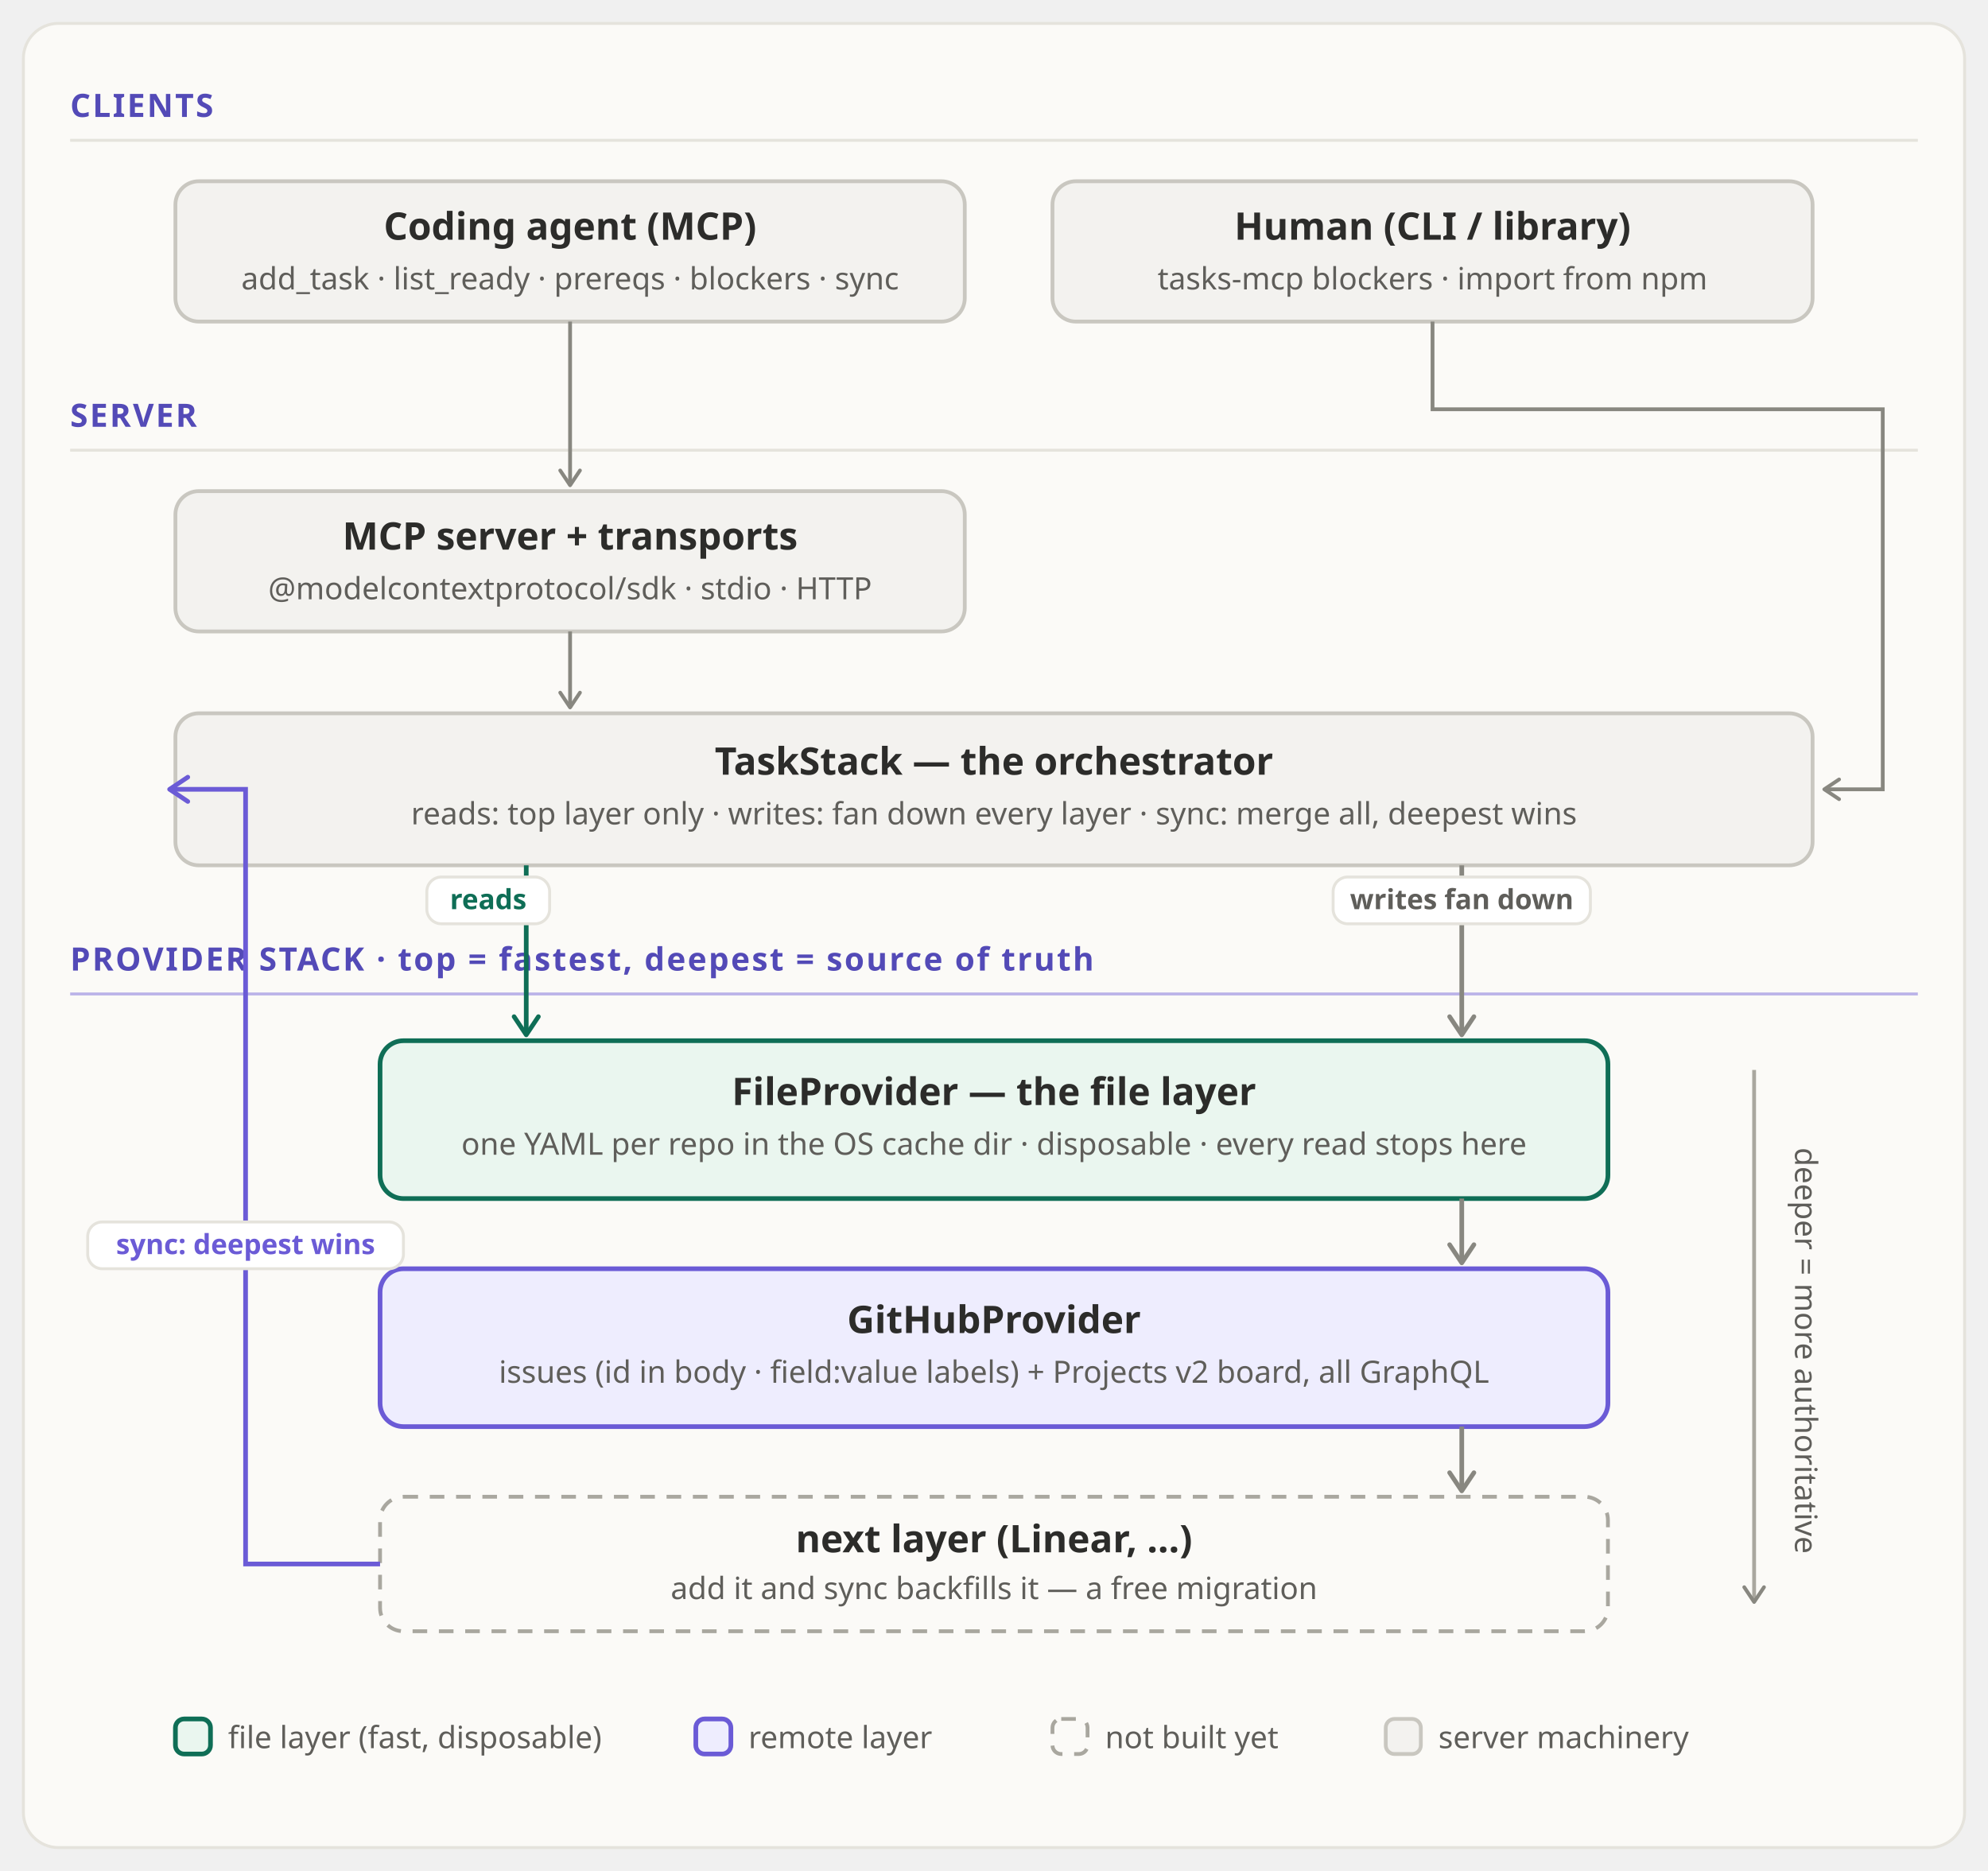
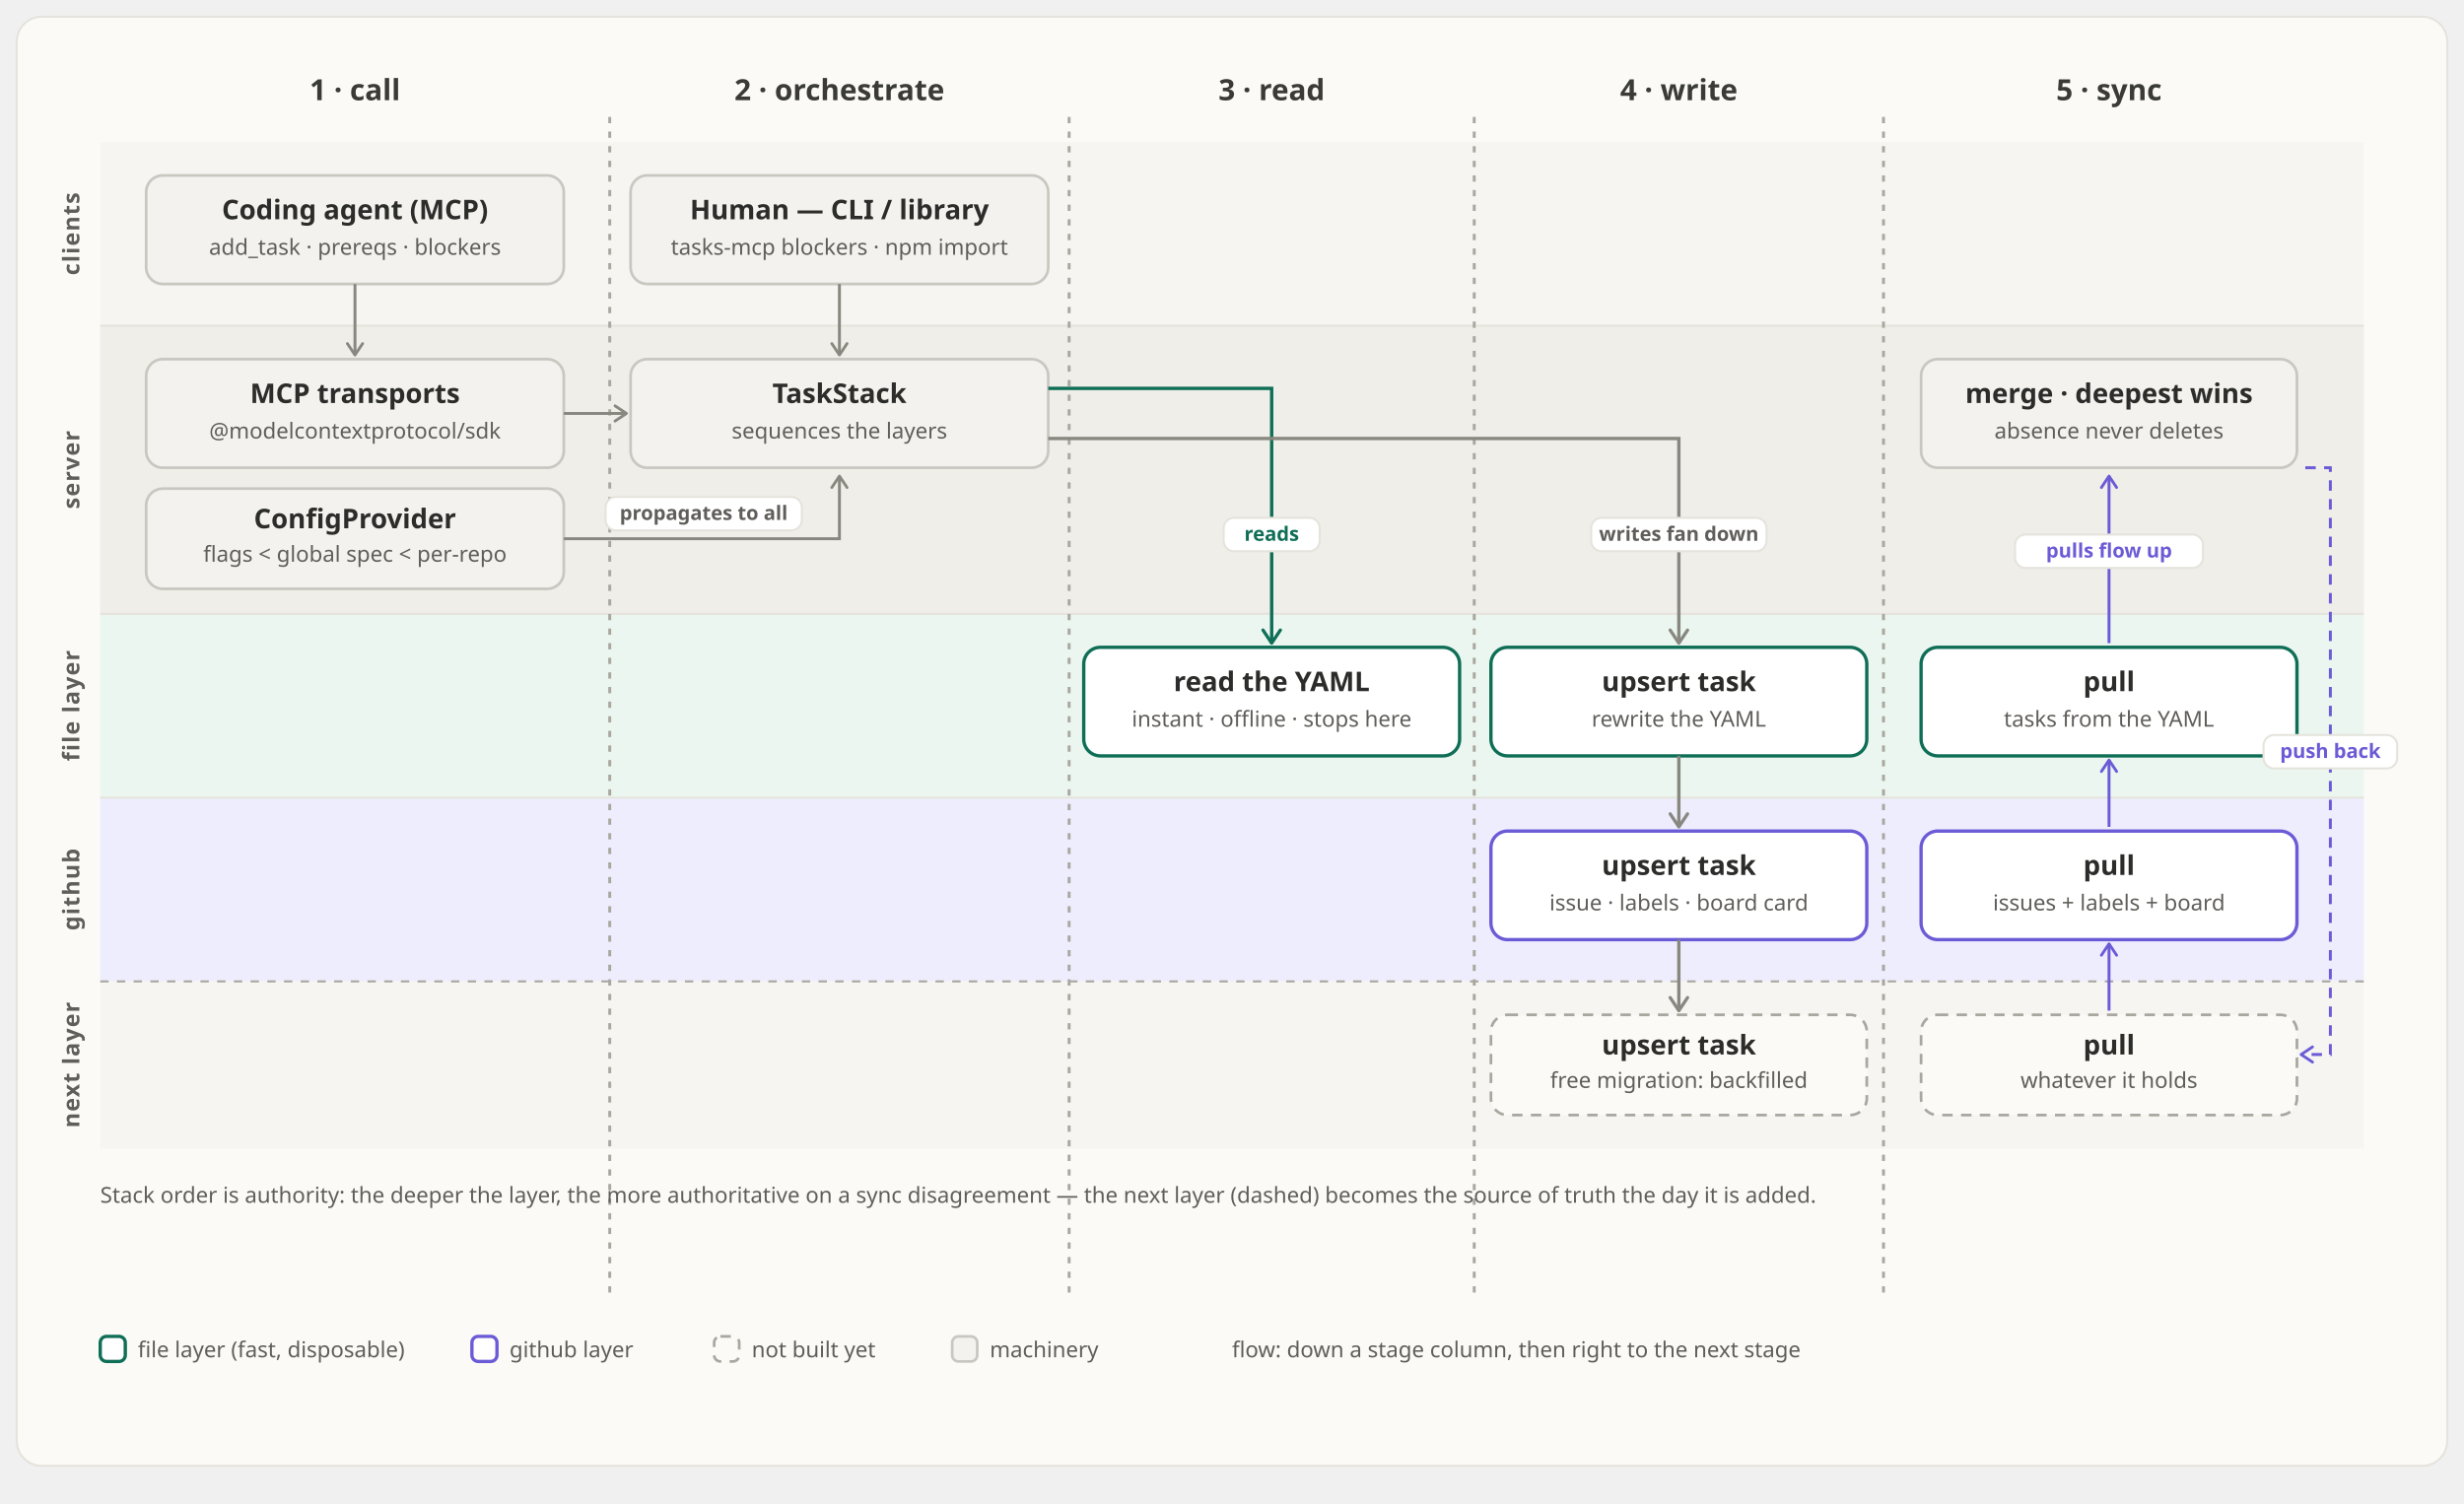
- <svg xmlns="http://www.w3.org/2000/svg" viewBox="0 0 680 640" role="img">
+ <svg xmlns="http://www.w3.org/2000/svg" viewBox="0 0 1180 720" role="img">
  <defs>
    <marker id="arrow" viewBox="0 0 10 10" refX="8" refY="5" markerWidth="6.5" markerHeight="6.5" orient="auto-start-reverse">
      <path d="M2 1L8 5L2 9" fill="none" stroke="#888780" stroke-width="1.5" stroke-linecap="round" stroke-linejoin="round" />
    </marker>
    <marker id="arrowp" viewBox="0 0 10 10" refX="8" refY="5" markerWidth="6.5" markerHeight="6.5" orient="auto-start-reverse">
      <path d="M2 1L8 5L2 9" fill="none" stroke="#6B5BD6" stroke-width="1.5" stroke-linecap="round" stroke-linejoin="round" />
    </marker>
    <marker id="arrowg" viewBox="0 0 10 10" refX="8" refY="5" markerWidth="6.5" markerHeight="6.5" orient="auto-start-reverse">
      <path d="M2 1L8 5L2 9" fill="none" stroke="#0F6E56" stroke-width="1.5" stroke-linecap="round" stroke-linejoin="round" />
    </marker>
  </defs>
  <style>
-     .band{font-family:system-ui,sans-serif;font-size:11px;font-weight:700;fill:#534AB7;letter-spacing:.06em}
+     .stage{font-family:system-ui,sans-serif;font-size:14px;font-weight:700;fill:#3A3A37;text-anchor:middle}
+     .lvl{font-family:system-ui,sans-serif;font-size:11px;font-weight:700;fill:#5F5E5A;text-anchor:middle;letter-spacing:.05em}
    .th{font-family:system-ui,sans-serif;font-size:13px;font-weight:600;fill:#2C2C2A}
    .ts{font-family:system-ui,sans-serif;font-size:10.5px;fill:#5F5E5A}
    .chip{font-family:system-ui,sans-serif;font-size:9.5px;font-weight:700}
    .leg{font-family:system-ui,sans-serif;font-size:10.5px;fill:#5F5E5A}
    .nbox{fill:#F3F2EF;stroke:#C9C7C0;stroke-width:1.3}
-     .file{fill:#EAF6EF;stroke:#0F6E56;stroke-width:1.6}
-     .remote{fill:#EEEDFE;stroke:#6B5BD6;stroke-width:1.6}
+     .file{fill:#FFFFFF;stroke:#0F6E56;stroke-width:1.6}
+     .remote{fill:#FFFFFF;stroke:#6B5BD6;stroke-width:1.6}
    .future{fill:#FBFAF7;stroke:#A9A79F;stroke-width:1.3;stroke-dasharray:5 4}
  </style>
-   <rect x="8" y="8" width="664" height="624" rx="12" fill="#FBFAF7" stroke="#E5E3DC" />
-   <text class="band" x="24" y="40">CLIENTS</text>
-   <line x1="24" y1="48" x2="656" y2="48" stroke="#E5E3DC" stroke-width="1" />
-   <rect class="nbox" x="60" y="62" width="270" height="48" rx="8" />
-   <text class="th" x="195" y="82" text-anchor="middle">Coding agent (MCP)</text>
-   <text class="ts" x="195" y="99" text-anchor="middle">add_task · list_ready · prereqs · blockers · sync</text>
-   <rect class="nbox" x="360" y="62" width="260" height="48" rx="8" />
-   <text class="th" x="490" y="82" text-anchor="middle">Human (CLI / library)</text>
-   <text class="ts" x="490" y="99" text-anchor="middle">tasks-mcp blockers · import from npm</text>
-   <text class="band" x="24" y="146">SERVER</text>
-   <line x1="24" y1="154" x2="656" y2="154" stroke="#E5E3DC" stroke-width="1" />
-   <rect class="nbox" x="60" y="168" width="270" height="48" rx="8" />
-   <text class="th" x="195" y="188" text-anchor="middle">MCP server + transports</text>
-   <text class="ts" x="195" y="205" text-anchor="middle">@modelcontextprotocol/sdk · stdio · HTTP</text>
-   <line x1="195" y1="110" x2="195" y2="166" stroke="#888780" stroke-width="1.3" marker-end="url(#arrow)" />
-   <path d="M490,110 L490,140 L644,140 L644,270 L624,270" fill="none" stroke="#888780" stroke-width="1.3" marker-end="url(#arrow)" />
-   <rect class="nbox" x="60" y="244" width="560" height="52" rx="8" />
-   <text class="th" x="340" y="265" text-anchor="middle">TaskStack — the orchestrator</text>
-   <text class="ts" x="340" y="282" text-anchor="middle">reads: top layer only · writes: fan down every layer · sync: merge all, deepest wins</text>
-   <line x1="195" y1="216" x2="195" y2="242" stroke="#888780" stroke-width="1.3" marker-end="url(#arrow)" />
-   <text class="band" x="24" y="332">PROVIDER STACK · top = fastest, deepest = source of truth</text>
-   <line x1="24" y1="340" x2="656" y2="340" stroke="#6B5BD6" stroke-opacity="0.45" stroke-width="1" />
-   <rect class="file" x="130" y="356" width="420" height="54" rx="8" />
-   <text class="th" x="340" y="378" text-anchor="middle">FileProvider — the file layer</text>
-   <text class="ts" x="340" y="395" text-anchor="middle">one YAML per repo in the OS cache dir · disposable · every read stops here</text>
-   <rect class="remote" x="130" y="434" width="420" height="54" rx="8" />
-   <text class="th" x="340" y="456" text-anchor="middle">GitHubProvider</text>
-   <text class="ts" x="340" y="473" text-anchor="middle">issues (id in body · field:value labels) + Projects v2 board, all GraphQL</text>
-   <rect class="future" x="130" y="512" width="420" height="46" rx="8" />
-   <text class="th" x="340" y="531" text-anchor="middle">next layer (Linear, …)</text>
-   <text class="ts" x="340" y="547" text-anchor="middle">add it and sync backfills it — a free migration</text>
-   <line x1="180" y1="296" x2="180" y2="354" stroke="#0F6E56" stroke-width="1.6" marker-end="url(#arrowg)" />
-   <rect x="146" y="300" width="42" height="16" rx="5" fill="#FFFFFF" stroke="#E5E3DC" />
-   <text class="chip" x="167" y="311" text-anchor="middle" fill="#0F6E56">reads</text>
-   <line x1="500" y1="296" x2="500" y2="354" stroke="#888780" stroke-width="1.6" marker-end="url(#arrow)" />
-   <line x1="500" y1="410" x2="500" y2="432" stroke="#888780" stroke-width="1.6" marker-end="url(#arrow)" />
-   <line x1="500" y1="488" x2="500" y2="510" stroke="#888780" stroke-width="1.6" marker-end="url(#arrow)" />
-   <rect x="456" y="300" width="88" height="16" rx="5" fill="#FFFFFF" stroke="#E5E3DC" />
-   <text class="chip" x="500" y="311" text-anchor="middle" fill="#5F5E5A">writes fan down</text>
-   <path d="M130,535 L84,535 L84,270 L58,270" fill="none" stroke="#6B5BD6" stroke-width="1.6" marker-end="url(#arrowp)" />
-   <rect x="30" y="418" width="108" height="16" rx="5" fill="#FFFFFF" stroke="#E5E3DC" />
-   <text class="chip" x="84" y="429" text-anchor="middle" fill="#6B5BD6">sync: deepest wins</text>
-   <line x1="600" y1="366" x2="600" y2="548" stroke="#A9A79F" stroke-width="1.3" marker-end="url(#arrow)" />
-   <text class="leg" x="614" y="462" transform="rotate(90 614 462)" text-anchor="middle">deeper = more authoritative</text>
-   <rect x="60" y="588" width="12" height="12" class="file" rx="3" />
-   <text class="leg" x="78" y="598">file layer (fast, disposable)</text>
-   <rect x="238" y="588" width="12" height="12" class="remote" rx="3" />
-   <text class="leg" x="256" y="598">remote layer</text>
-   <rect x="360" y="588" width="12" height="12" class="future" rx="3" />
-   <text class="leg" x="378" y="598">not built yet</text>
-   <rect x="474" y="588" width="12" height="12" class="nbox" rx="3" />
-   <text class="leg" x="492" y="598">server machinery</text>
+   <rect x="8" y="8" width="1164" height="694" rx="12" fill="#FBFAF7" stroke="#E5E3DC" />
+   <rect x="48" y="68" width="1084" height="88" fill="#F6F5F1" />
+   <rect x="48" y="156" width="1084" height="138" fill="#EFEEE9" />
+   <rect x="48" y="294" width="1084" height="88" fill="#EAF6EF" />
+   <rect x="48" y="382" width="1084" height="88" fill="#EEEDFE" />
+   <rect x="48" y="470" width="1084" height="80" fill="#F6F5F1" />
+   <line x1="48" y1="156" x2="1132" y2="156" stroke="#E5E3DC" stroke-width="1" />
+   <line x1="48" y1="294" x2="1132" y2="294" stroke="#E5E3DC" stroke-width="1" />
+   <line x1="48" y1="382" x2="1132" y2="382" stroke="#E5E3DC" stroke-width="1" />
+   <line x1="48" y1="470" x2="1132" y2="470" stroke="#A9A79F" stroke-width="1" stroke-dasharray="4 4" />
+   <text class="lvl" x="38" y="112" transform="rotate(-90 38 112)">clients</text>
+   <text class="lvl" x="38" y="225" transform="rotate(-90 38 225)">server</text>
+   <text class="lvl" x="38" y="338" transform="rotate(-90 38 338)">file layer</text>
+   <text class="lvl" x="38" y="426" transform="rotate(-90 38 426)">github</text>
+   <text class="lvl" x="38" y="510" transform="rotate(-90 38 510)">next layer</text>
+   <text class="stage" x="170" y="48">1 · call</text>
+   <text class="stage" x="402" y="48">2 · orchestrate</text>
+   <text class="stage" x="609" y="48">3 · read</text>
+   <text class="stage" x="804" y="48">4 · write</text>
+   <text class="stage" x="1010" y="48">5 · sync</text>
+   <line x1="292" y1="56" x2="292" y2="620" stroke="#A9A79F" stroke-width="1.4" stroke-dasharray="3 4" />
+   <line x1="512" y1="56" x2="512" y2="620" stroke="#A9A79F" stroke-width="1.4" stroke-dasharray="3 4" />
+   <line x1="706" y1="56" x2="706" y2="620" stroke="#A9A79F" stroke-width="1.4" stroke-dasharray="3 4" />
+   <line x1="902" y1="56" x2="902" y2="620" stroke="#A9A79F" stroke-width="1.4" stroke-dasharray="3 4" />
+   <rect class="nbox" x="70" y="84" width="200" height="52" rx="8" />
+   <text class="th" x="170" y="105" text-anchor="middle">Coding agent (MCP)</text>
+   <text class="ts" x="170" y="122" text-anchor="middle">add_task · prereqs · blockers</text>
+   <rect class="nbox" x="302" y="84" width="200" height="52" rx="8" />
+   <text class="th" x="402" y="105" text-anchor="middle">Human — CLI / library</text>
+   <text class="ts" x="402" y="122" text-anchor="middle">tasks-mcp blockers · npm import</text>
+   <rect class="nbox" x="70" y="172" width="200" height="52" rx="8" />
+   <text class="th" x="170" y="193" text-anchor="middle">MCP transports</text>
+   <text class="ts" x="170" y="210" text-anchor="middle">@modelcontextprotocol/sdk</text>
+   <rect class="nbox" x="302" y="172" width="200" height="52" rx="8" />
+   <text class="th" x="402" y="193" text-anchor="middle">TaskStack</text>
+   <text class="ts" x="402" y="210" text-anchor="middle">sequences the layers</text>
+   <rect class="nbox" x="70" y="234" width="200" height="48" rx="8" />
+   <text class="th" x="170" y="253" text-anchor="middle">ConfigProvider</text>
+   <text class="ts" x="170" y="269" text-anchor="middle">flags &lt; global spec &lt; per-repo</text>
+   <rect class="nbox" x="920" y="172" width="180" height="52" rx="8" />
+   <text class="th" x="1010" y="193" text-anchor="middle">merge · deepest wins</text>
+   <text class="ts" x="1010" y="210" text-anchor="middle">absence never deletes</text>
+   <rect class="file" x="519" y="310" width="180" height="52" rx="8" />
+   <text class="th" x="609" y="331" text-anchor="middle">read the YAML</text>
+   <text class="ts" x="609" y="348" text-anchor="middle">instant · offline · stops here</text>
+   <rect class="file" x="714" y="310" width="180" height="52" rx="8" />
+   <text class="th" x="804" y="331" text-anchor="middle">upsert task</text>
+   <text class="ts" x="804" y="348" text-anchor="middle">rewrite the YAML</text>
+   <rect class="remote" x="714" y="398" width="180" height="52" rx="8" />
+   <text class="th" x="804" y="419" text-anchor="middle">upsert task</text>
+   <text class="ts" x="804" y="436" text-anchor="middle">issue · labels · board card</text>
+   <rect class="future" x="714" y="486" width="180" height="48" rx="8" />
+   <text class="th" x="804" y="505" text-anchor="middle">upsert task</text>
+   <text class="ts" x="804" y="521" text-anchor="middle">free migration: backfilled</text>
+   <rect class="file" x="920" y="310" width="180" height="52" rx="8" />
+   <text class="th" x="1010" y="331" text-anchor="middle">pull</text>
+   <text class="ts" x="1010" y="348" text-anchor="middle">tasks from the YAML</text>
+   <rect class="remote" x="920" y="398" width="180" height="52" rx="8" />
+   <text class="th" x="1010" y="419" text-anchor="middle">pull</text>
+   <text class="ts" x="1010" y="436" text-anchor="middle">issues + labels + board</text>
+   <rect class="future" x="920" y="486" width="180" height="48" rx="8" />
+   <text class="th" x="1010" y="505" text-anchor="middle">pull</text>
+   <text class="ts" x="1010" y="521" text-anchor="middle">whatever it holds</text>
+   <line x1="170" y1="136" x2="170" y2="170" stroke="#888780" stroke-width="1.4" marker-end="url(#arrow)" />
+   <line x1="402" y1="136" x2="402" y2="170" stroke="#888780" stroke-width="1.4" marker-end="url(#arrow)" />
+   <line x1="270" y1="198" x2="300" y2="198" stroke="#888780" stroke-width="1.4" marker-end="url(#arrow)" />
+   <path d="M270,258 L402,258 L402,228" fill="none" stroke="#888780" stroke-width="1.4" marker-end="url(#arrow)" />
+   <rect x="290" y="238" width="94" height="16" rx="5" fill="#FFFFFF" stroke="#E5E3DC" />
+   <text class="chip" x="337" y="249" text-anchor="middle" fill="#5F5E5A">propagates to all</text>
+   <path d="M502,186 L609,186 L609,308" fill="none" stroke="#0F6E56" stroke-width="1.6" marker-end="url(#arrowg)" />
+   <rect x="586" y="248" width="46" height="16" rx="5" fill="#FFFFFF" stroke="#E5E3DC" />
+   <text class="chip" x="609" y="259" text-anchor="middle" fill="#0F6E56">reads</text>
+   <path d="M502,210 L804,210 L804,308" fill="none" stroke="#888780" stroke-width="1.6" marker-end="url(#arrow)" />
+   <line x1="804" y1="362" x2="804" y2="396" stroke="#888780" stroke-width="1.6" marker-end="url(#arrow)" />
+   <line x1="804" y1="450" x2="804" y2="484" stroke="#888780" stroke-width="1.6" marker-end="url(#arrow)" />
+   <rect x="762" y="248" width="84" height="16" rx="5" fill="#FFFFFF" stroke="#E5E3DC" />
+   <text class="chip" x="804" y="259" text-anchor="middle" fill="#5F5E5A">writes fan down</text>
+   <line x1="1010" y1="484" x2="1010" y2="452" stroke="#6B5BD6" stroke-width="1.4" marker-end="url(#arrowp)" />
+   <line x1="1010" y1="396" x2="1010" y2="364" stroke="#6B5BD6" stroke-width="1.4" marker-end="url(#arrowp)" />
+   <line x1="1010" y1="308" x2="1010" y2="228" stroke="#6B5BD6" stroke-width="1.4" marker-end="url(#arrowp)" />
+   <rect x="965" y="256" width="90" height="16" rx="5" fill="#FFFFFF" stroke="#E5E3DC" />
+   <text class="chip" x="1010" y="267" text-anchor="middle" fill="#6B5BD6">pulls flow up</text>
+   <path d="M1104,224 L1116,224 L1116,505 L1102,505" fill="none" stroke="#6B5BD6" stroke-width="1.4" stroke-dasharray="5 4" marker-end="url(#arrowp)" />
+   <rect x="1084" y="352" width="64" height="16" rx="5" fill="#FFFFFF" stroke="#E5E3DC" />
+   <text class="chip" x="1116" y="363" text-anchor="middle" fill="#6B5BD6">push back</text>
+   <text class="leg" x="48" y="576">Stack order is authority: the deeper the layer, the more authoritative on a sync disagreement — the next layer (dashed) becomes the source of truth the day it is added.</text>
+   <rect x="48" y="640" width="12" height="12" class="file" rx="3" />
+   <text class="leg" x="66" y="650">file layer (fast, disposable)</text>
+   <rect x="226" y="640" width="12" height="12" class="remote" rx="3" />
+   <text class="leg" x="244" y="650">github layer</text>
+   <rect x="342" y="640" width="12" height="12" class="future" rx="3" />
+   <text class="leg" x="360" y="650">not built yet</text>
+   <rect x="456" y="640" width="12" height="12" class="nbox" rx="3" />
+   <text class="leg" x="474" y="650">machinery</text>
+   <text class="leg" x="590" y="650">flow: down a stage column, then right to the next stage</text>
</svg>
